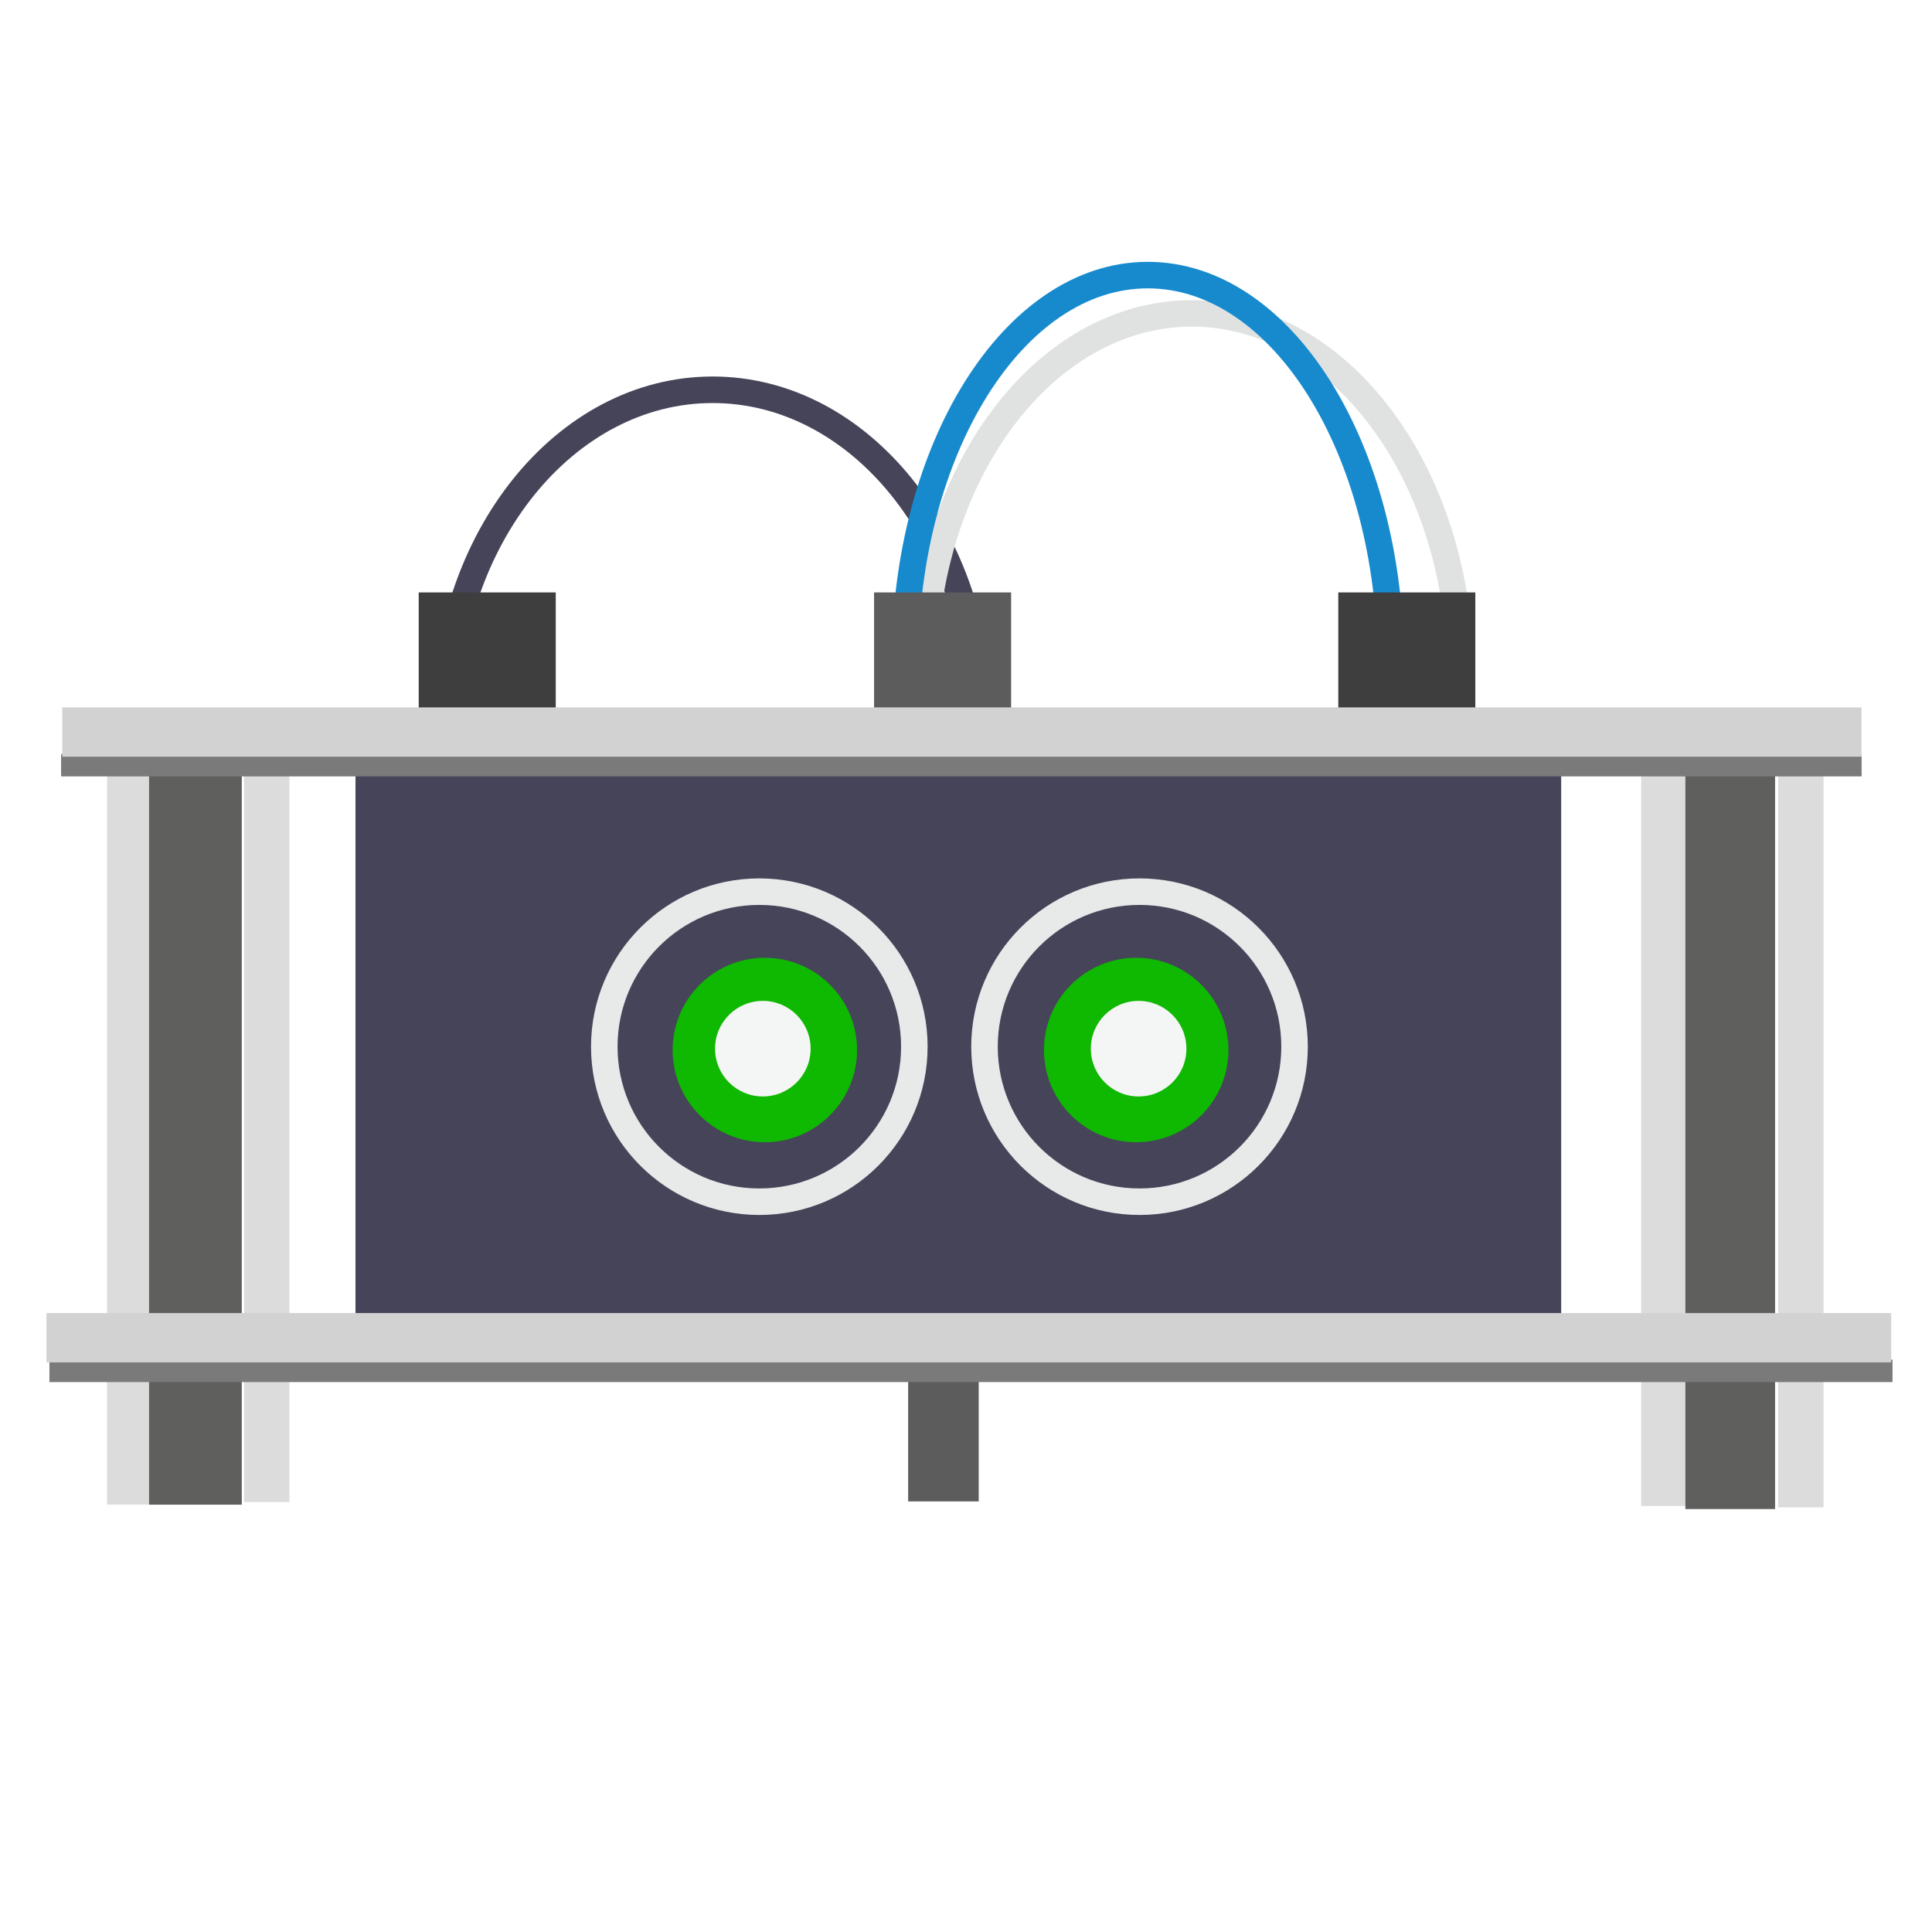
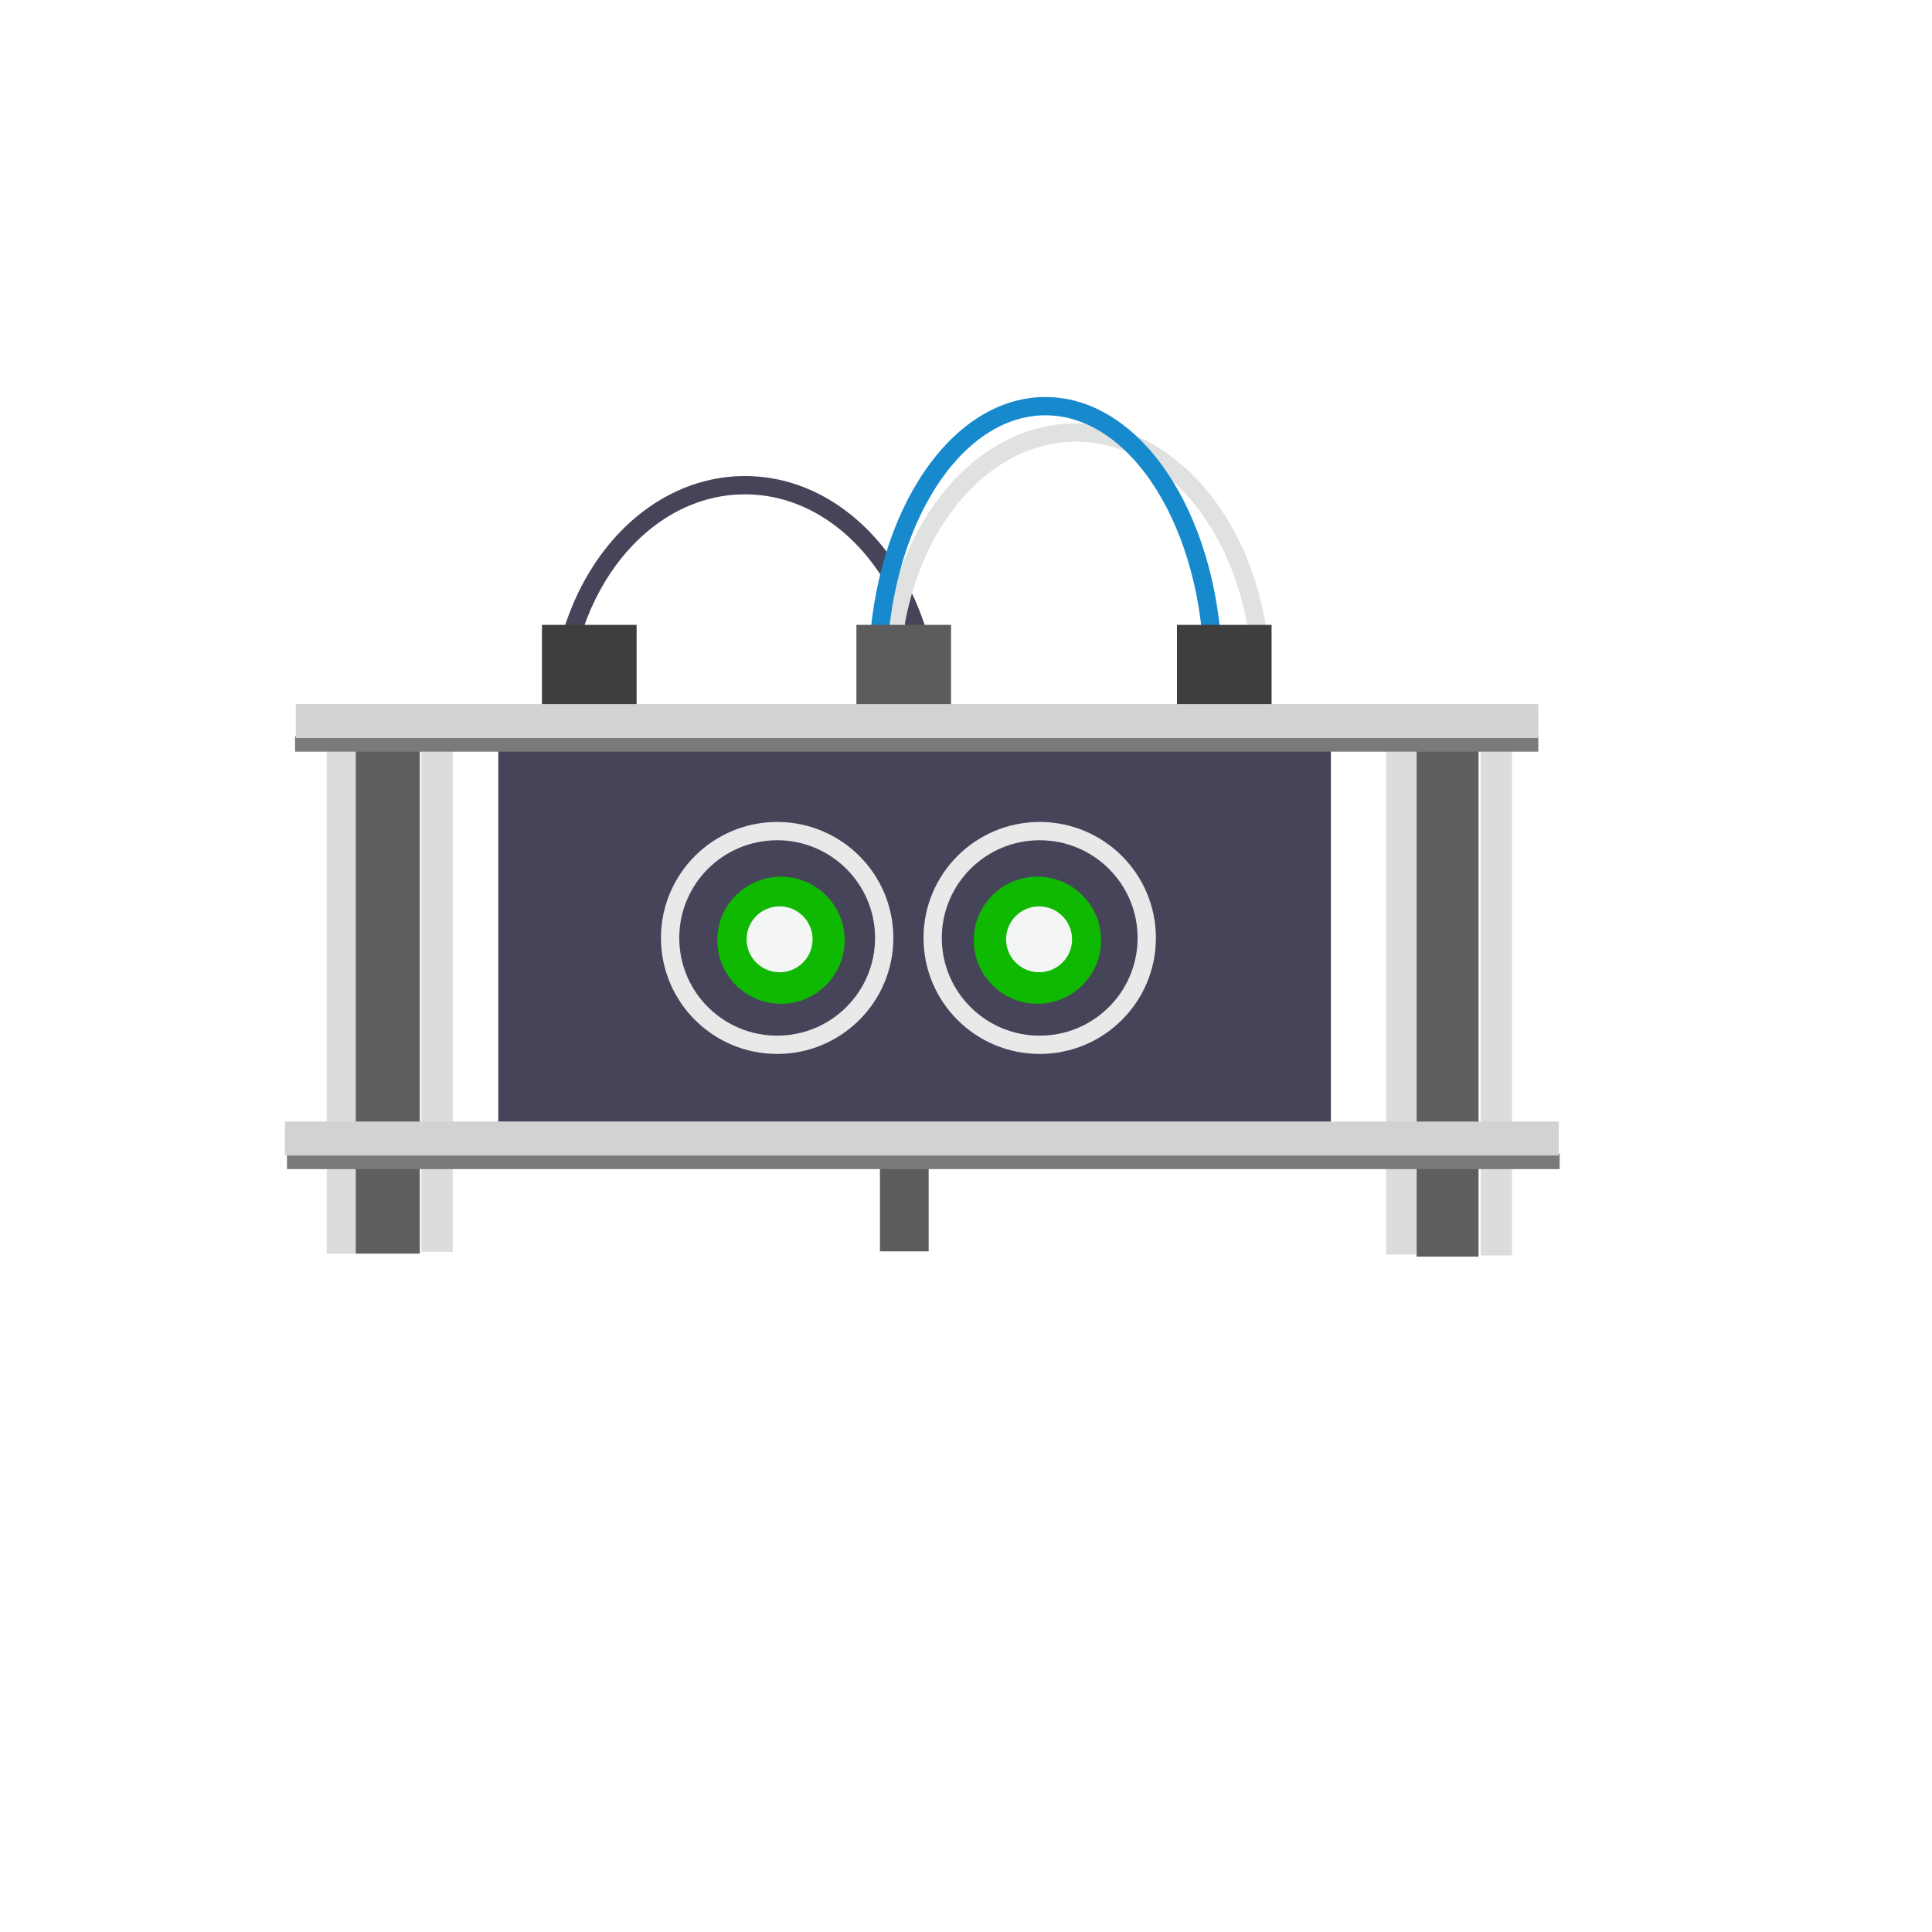
- <svg xmlns="http://www.w3.org/2000/svg" xmlns:ns1="http://www.rw-designer.com/export-svg" width="437px" height="437px">
-   <g>
-     <ellipse cx="161.194" cy="163.375" fill="#5d5c5c" fill-opacity="0" ns1:stroke-pos="-1" rx="60.484" ry="75.213" stroke="#454459" stroke-linejoin="round" stroke-width="6" />
-     <ellipse cx="269.606" cy="152.439" fill="#5d5c5c" fill-opacity="0" ns1:stroke-pos="-1" rx="60.692" ry="81.552" stroke="#e0e1e1" stroke-linejoin="round" stroke-width="6" />
-     <ellipse cx="259.619" cy="150.052" fill="#5d5c5c" fill-opacity="0" ns1:stroke-pos="-1" rx="54.948" ry="87.828" stroke="#178ace" stroke-linejoin="round" stroke-width="6" />
+ <svg xmlns="http://www.w3.org/2000/svg" xmlns:ns1="http://www.rw-designer.com/export-svg" width="472px" height="472px" version="1.1" id="svg164">
+   <defs id="defs168" />
+   <g id="g108">
+     <ellipse cx="181.993" cy="174.525" fill="#5d5c5c" fill-opacity="0" ns1:stroke-pos="-1" rx="45.111" ry="55.99" stroke="#454459" stroke-linejoin="round" stroke-width="4.471" id="ellipse102" />
+     <ellipse cx="262.849" cy="166.384" fill="#5d5c5c" fill-opacity="0" ns1:stroke-pos="-1" rx="45.266" ry="60.709" stroke="#e0e1e1" stroke-linejoin="round" stroke-width="4.471" id="ellipse104" />
+     <ellipse cx="255.4" cy="164.607" fill="#5d5c5c" fill-opacity="0" ns1:stroke-pos="-1" rx="40.982" ry="65.381" stroke="#178ace" stroke-linejoin="round" stroke-width="4.471" id="ellipse106" />
  </g>
-   <g>
-     <rect fill="#5d5c5c" height="41" width="30.997" x="197.708" y="134" />
-     <rect fill="#3e3e3e" height="41" width="30.997" x="302.708" y="134" />
-     <rect fill="#3e3e3e" height="41" width="30.997" x="94.708" y="134" />
+   <g id="g116">
+     <rect fill="#5d5c5c" height="30.521" width="23.119" x="209.226" y="152.658" id="rect110" style="stroke-width:0.745" />
+     <rect fill="#3e3e3e" height="30.521" width="23.119" x="287.537" y="152.658" id="rect112" style="stroke-width:0.745" />
+     <rect fill="#3e3e3e" height="30.521" width="23.119" x="132.406" y="152.658" id="rect114" style="stroke-width:0.745" />
  </g>
-   <g>
-     <rect fill="#454459" height="122.273" width="272.72" x="80.407" y="174.855" />
-     <rect fill="#5d5c5c" height="27.645" width="15.961" x="205.416" y="311.957" />
+   <g id="g122">
+     <rect fill="#454459" height="91.023" width="203.401" x="121.74" y="183.071" id="rect118" style="stroke-width:0.745" />
+     <rect fill="#5d5c5c" height="20.58" width="11.904" x="214.974" y="285.133" id="rect120" style="stroke-width:0.745" />
  </g>
-   <g>
-     <rect fill="#dcdcdc" height="166.472" width="10.255" x="371.214" y="174.173" />
-     <rect fill="#5f5f5e" height="166.376" width="20.285" x="381.22" y="174.959" />
-     <rect fill="#dcdcdc" height="166.775" width="10.255" x="402.214" y="174.173" />
-     <rect fill="#dcdcdc" height="166.149" width="10.255" x="24.214" y="174.173" />
-     <rect fill="#5f5f5e" height="164.885" width="20.972" x="33.72" y="175.459" />
-     <rect fill="#dcdcdc" height="165.566" width="10.255" x="55.214" y="174.174" />
+   <g id="g136">
+     <rect fill="#dcdcdc" height="123.925" width="7.648" x="338.631" y="182.563" id="rect124" style="stroke-width:0.745" />
+     <rect fill="#5f5f5e" height="123.854" width="15.129" x="346.093" y="183.148" id="rect126" style="stroke-width:0.745" />
+     <rect fill="#dcdcdc" height="124.151" width="7.648" x="361.751" y="182.563" id="rect128" style="stroke-width:0.745" />
+     <rect fill="#dcdcdc" height="123.685" width="7.648" x="79.829" y="182.563" id="rect130" style="stroke-width:0.745" />
+     <rect fill="#5f5f5e" height="122.744" width="15.642" x="86.919" y="183.521" id="rect132" style="stroke-width:0.745" />
+     <rect fill="#dcdcdc" height="123.251" width="7.648" x="102.95" y="182.564" id="rect134" style="stroke-width:0.745" />
  </g>
-   <g>
-     <rect fill="#7a7a7b" height="5.079" width="407.264" x="13.821" y="170.536" />
-     <rect fill="#d3d2d2" height="11.155" width="406.978" x="14.077" y="160.004" />
-     <rect fill="#7a7a7b" height="5.079" width="416.89" x="11.181" y="307.536" />
-     <rect fill="#d3d2d2" height="11.155" width="417.26" x="10.505" y="297.004" />
+   <g id="g146">
+     <rect fill="#7a7a7b" height="3.781" width="303.747" x="72.078" y="179.856" id="rect138" style="stroke-width:0.745" />
+     <rect fill="#d3d2d2" height="8.304" width="303.534" x="72.269" y="172.016" id="rect140" style="stroke-width:0.745" />
+     <rect fill="#7a7a7b" height="3.781" width="310.927" x="70.109" y="281.841" id="rect142" style="stroke-width:0.745" />
+     <rect fill="#d3d2d2" height="8.304" width="311.203" x="69.605" y="274.001" id="rect144" style="stroke-width:0.745" />
  </g>
-   <g>
-     <ellipse cx="171.75" cy="236.75" fill="none" ns1:stroke-pos="-1" rx="35.066" ry="35.066" stroke="#e8e9e9" stroke-linejoin="round" stroke-width="6" />
-     <ellipse cx="257.75" cy="236.75" fill="none" ns1:stroke-pos="-1" rx="35.066" ry="35.066" stroke="#e8e9e9" stroke-linejoin="round" stroke-width="6" />
-     <ellipse cx="173" cy="237.5" fill="#0fb801" rx="20.86" ry="20.86" />
-     <ellipse cx="257" cy="237.5" fill="#0fb801" rx="20.86" ry="20.86" />
-     <ellipse cx="172.545" cy="237.199" fill="#f4f5f5" rx="10.81" ry="10.81" />
-     <ellipse cx="257.545" cy="237.199" fill="#f4f5f5" rx="10.81" ry="10.81" />
+   <g id="g160">
+     <ellipse cx="189.866" cy="229.147" fill="none" ns1:stroke-pos="-1" rx="26.153" ry="26.104" stroke="#e8e9e9" stroke-linejoin="round" stroke-width="4.471" id="ellipse148" />
+     <ellipse cx="254.006" cy="229.147" fill="none" ns1:stroke-pos="-1" rx="26.153" ry="26.104" stroke="#e8e9e9" stroke-linejoin="round" stroke-width="4.471" id="ellipse150" />
+     <ellipse cx="190.798" cy="229.705" fill="#0fb801" rx="15.558" ry="15.528" id="ellipse152" style="stroke-width:0.745" />
+     <ellipse cx="253.447" cy="229.705" fill="#0fb801" rx="15.558" ry="15.528" id="ellipse154" style="stroke-width:0.745" />
+     <ellipse cx="190.458" cy="229.481" fill="#f4f5f5" rx="8.062" ry="8.047" id="ellipse156" style="stroke-width:0.745" />
+     <ellipse cx="253.854" cy="229.481" fill="#f4f5f5" rx="8.062" ry="8.047" id="ellipse158" style="stroke-width:0.745" />
  </g>
-   <g />
+   <g id="g162" />
</svg>
